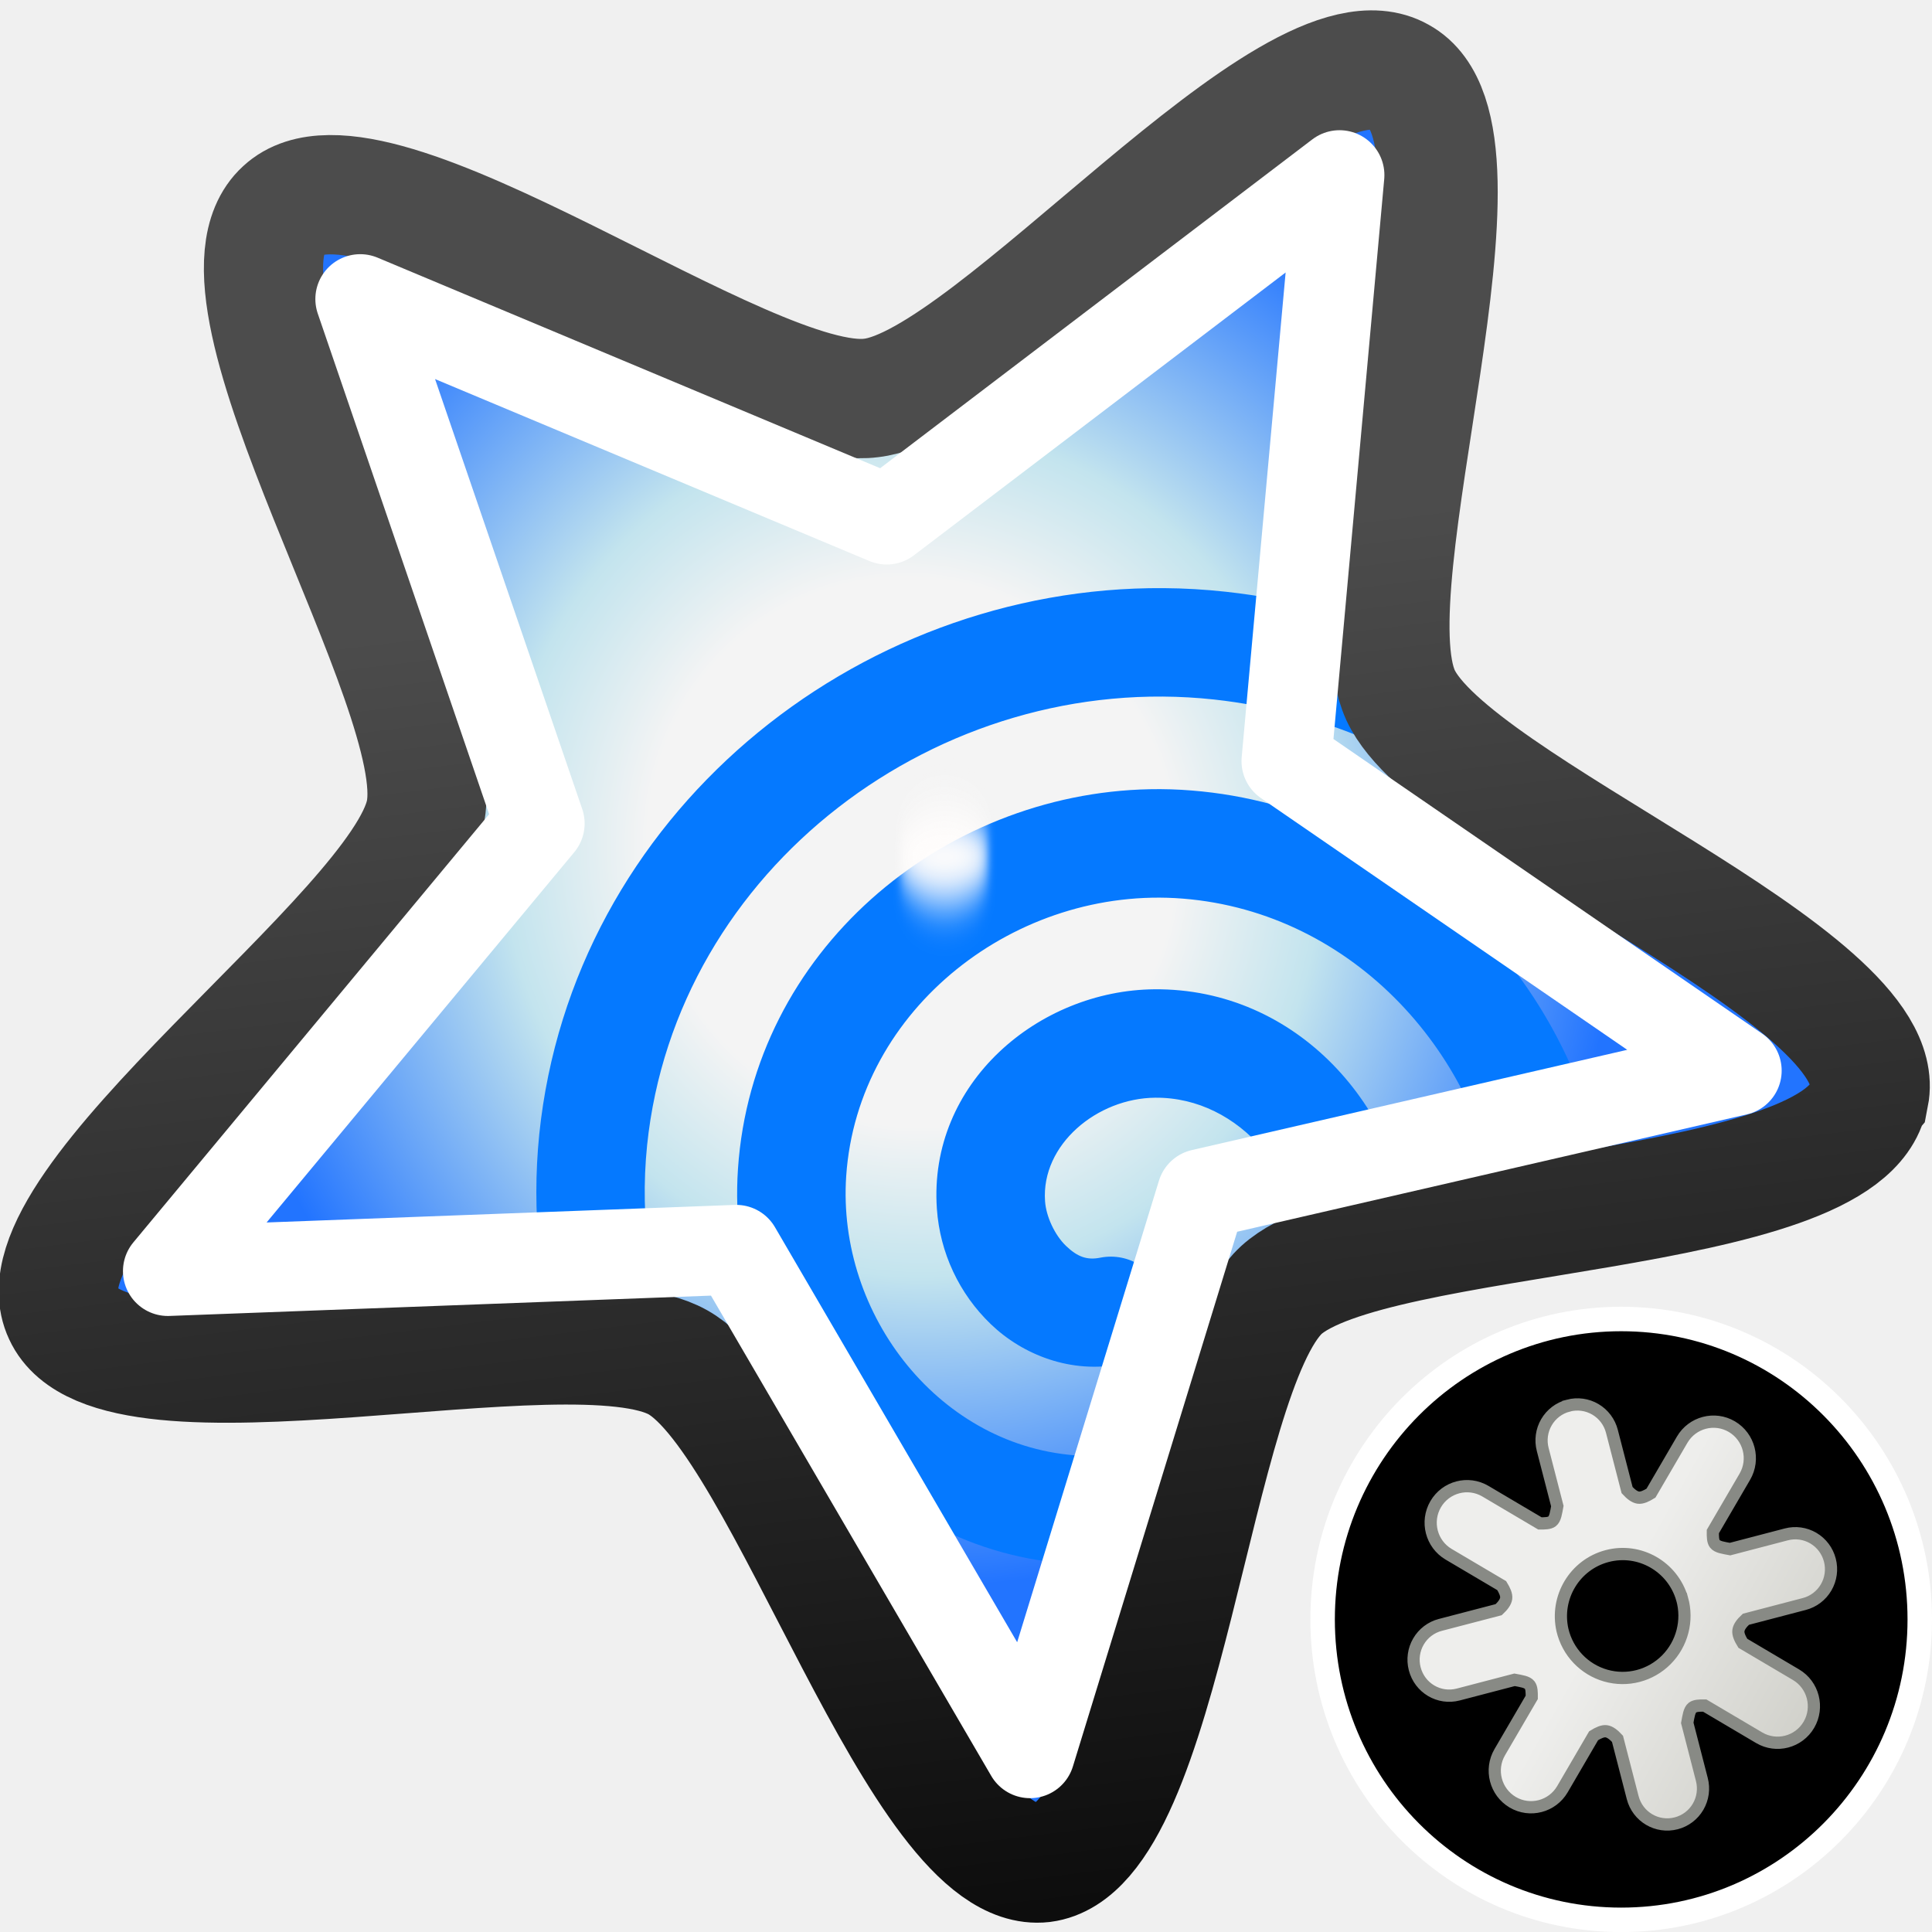
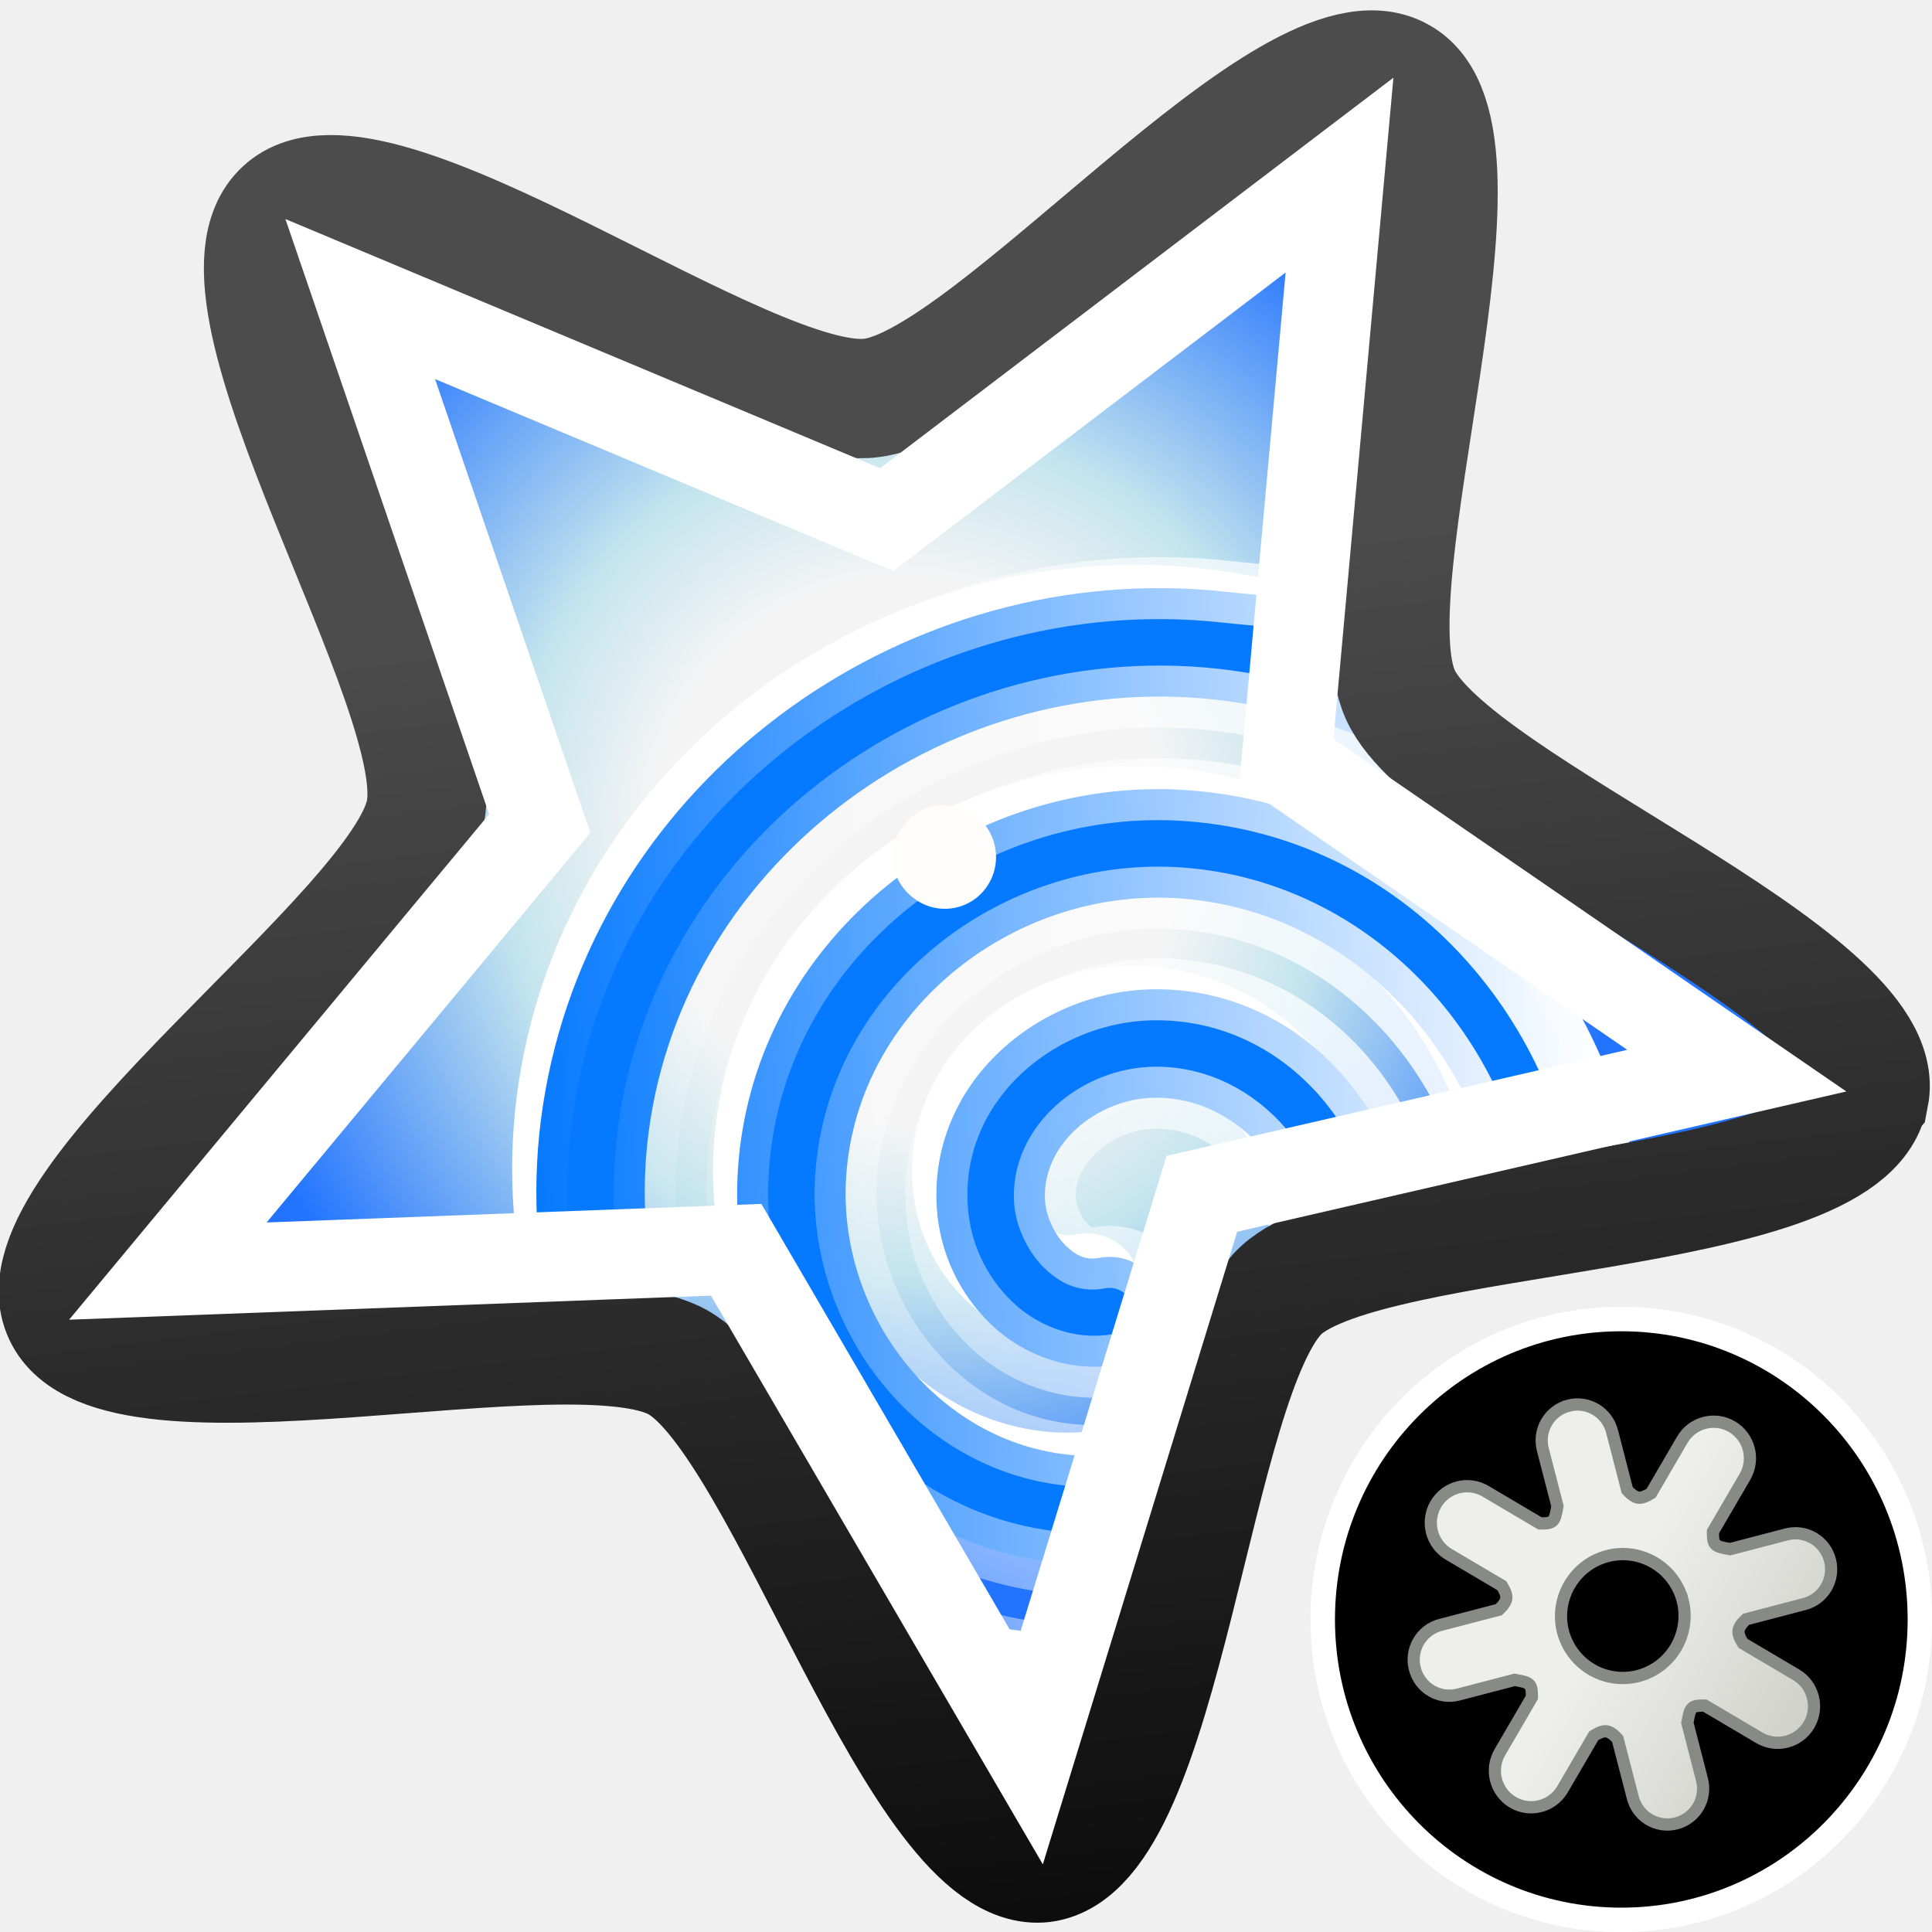
<svg xmlns="http://www.w3.org/2000/svg" xmlns:xlink="http://www.w3.org/1999/xlink" viewBox="0 0 48 48">
  <defs>
+     <linearGradient id="c">
+       <stop offset="0" stop-color="#fff" />
+       <stop offset="1" stop-color="#fff" stop-opacity="0" />
+     </linearGradient>
    <linearGradient id="a">
      <stop offset="0" stop-color="#4c4c4c" />
      <stop offset="1" stop-color="#0d0d0d" />
    </linearGradient>
    <linearGradient id="b">
      <stop offset=".282" stop-color="#f4f4f4" />
      <stop offset=".436" stop-color="#c3e4ee" />
      <stop offset=".754" stop-color="#2274ff" />
    </linearGradient>
-     <linearGradient xlink:href="#a" id="e" x1="5.83" x2="12.91" y1="6.7" y2="13.2" gradientUnits="userSpaceOnUse" />
-     <linearGradient xlink:href="#c" id="g" x1="7.598" y1="7.681" x2="12.404" y2="12.336" gradientUnits="userSpaceOnUse" gradientTransform="matrix(1.12453 -.29235 .29238 1.1244 47.126 26.974)" />
-     <linearGradient id="c">
+     <linearGradient xlink:href="#a" id="g" x1="5.83" x2="12.91" y1="6.7" y2="13.2" gradientUnits="userSpaceOnUse" />
+     <linearGradient xlink:href="#c" id="f" x1="-37.359" y1=".286" x2="-20.09" y2=".286" gradientUnits="userSpaceOnUse" />
+     <linearGradient xlink:href="#d" id="i" x1="7.598" y1="7.681" x2="12.404" y2="12.336" gradientUnits="userSpaceOnUse" gradientTransform="matrix(1.12453 -.29235 .29238 1.1244 47.126 26.974)" />
+     <linearGradient id="d">
      <stop offset="0" stop-color="#eeeeec" />
      <stop offset="1" stop-color="#d2d2cc" />
    </linearGradient>
-     <radialGradient xlink:href="#b" id="d" cx="7.18" cy="8.2" r="6.59" fx="7.18" fy="8.2" gradientTransform="matrix(.9 .5558 -.5314 .8606 5.08 -2.85)" gradientUnits="userSpaceOnUse" />
-     <filter id="f" width="1.832" height="1.832" x="-.416" y="-.416" color-interpolation-filters="sRGB">
-       <feGaussianBlur stdDeviation=".13" />
+     <radialGradient xlink:href="#b" id="e" cx="7.18" cy="8.2" r="6.59" fx="7.18" fy="8.2" gradientTransform="matrix(.9 .5558 -.5314 .8606 5.08 -2.85)" gradientUnits="userSpaceOnUse" />
+     <filter id="h" width="1" height="1" x="0" y="0" color-interpolation-filters="sRGB">
+       <feGaussianBlur />
    </filter>
  </defs>
-   <path fill="url(#d)" fill-rule="evenodd" d="M13.51 5.1c.44.77-2.18 2.89-2.29 3.76-.1.88 1.95 3.55 1.36 4.2-.6.64-3.43-1.19-4.3-1.02-.86.17-2.76 2.95-3.56 2.58-.8-.36.07-3.62-.36-4.39S.69 8.51.8 7.63c.1-.87 3.47-1.05 4.06-1.7.6-.64.51-4.01 1.38-4.18.86-.18 2.07 2.97 2.87 3.34s3.97-.76 4.4 0z" enable-background="accumulate" overflow="visible" style="marker:none" transform="matrix(2.647 2.2616 -2.267 2.6553 22.22 -16.85)" />
-   <path fill="#0579ff" fill-rule="evenodd" d="M-30.844 9.714c4.98.362 9.761-3.049 10.625-8.13a9.3 9.3 0 0 0-.128-3.705l-1.858-.147a7.5 7.5 0 0 1 .262 3.56c-.753 4.428-5.21 7.344-9.596 6.576a8.7 8.7 0 0 1-2.592-.896.875.875 0 0 0-1.184.36.875.875 0 0 0 .36 1.184c.973.519 2.025.883 3.113 1.074q.499.088.998.124m.435-3.222c3.359.153 6.563-2.196 7.028-5.673.423-3.16-1.73-6.335-5.016-6.72a5.3 5.3 0 0 0-2.09.183l-1.187 2.758A3.55 3.55 0 0 1-28.6-4.163c2.254.264 3.783 2.518 3.485 4.749-.36 2.69-3.052 4.5-5.713 4.11-2.735-.4-4.675-2.849-4.795-5.526l-1.736.257c.23 3.41 2.72 6.48 6.276 7q.338.05.674.065m.137-3.225C-28.413 3.373-26.53 2-26.54-.038a2.85 2.85 0 0 0-.747-1.913c-.478-.524-1.238-.889-2.062-.779a.875.875 0 0 0-.75.981.875.875 0 0 0 .982.753c.218-.029.367.04.537.225.17.186.29.494.291.742.005.916-.947 1.604-1.883 1.55-1.37-.078-2.34-1.459-2.212-2.827l-1.762.26c.008 2.145 1.578 4.182 3.874 4.313m6.592-8.185-1.752-3.478a8.7 8.7 0 0 0-2.191-.665 8.4 8.4 0 0 0-1.383-.108l-.772 1.798a6.6 6.6 0 0 1 1.871.037c1.708.28 3.168 1.175 4.227 2.416" color="#000" style="-inkscape-stroke:none" transform="rotate(176.25 -9.294 16.038)scale(1.5403)" />
-   <path fill="none" stroke="url(#e)" stroke-width=".85" d="M13.51 5.1c.44.77-2.18 2.89-2.29 3.76-.1.88 1.95 3.55 1.36 4.2-.6.64-3.43-1.19-4.3-1.02-.86.17-2.76 2.95-3.56 2.58-.8-.36.07-3.62-.36-4.39S.69 8.51.8 7.63c.1-.87 3.47-1.05 4.06-1.7.6-.64.51-4.01 1.38-4.18.86-.18 2.07 2.97 2.87 3.34s3.97-.76 4.4 0z" enable-background="accumulate" overflow="visible" style="marker:none" transform="matrix(2.647 2.2616 -2.267 2.6553 22.22 -16.85)" />
-   <path fill="none" stroke="#fff" stroke-linejoin="round" stroke-width="2.23" d="m43.15 26.6-13.29 3.06-4.27 13.9-7.3-12.51-14.12.53 9.24-11.12L8.95 7.43l13.08 5.48 11.25-8.56-1.32 14.56Z" enable-background="accumulate" overflow="visible" style="marker:none" />
-   <path fill="#fffdfc" fill-rule="evenodd" d="M8.5 7.99a.37.37 0 0 1-.38.37.37.37 0 0 1-.37-.37.37.37 0 0 1 .37-.38.37.37 0 0 1 .37.37" filter="url(#f)" transform="rotate(36.96 28.44 21)scale(3.0331)" />
-   <ellipse ry="7.464" rx="7.418" cy="40.234" cx="40.278" style="marker:none" color="#000" overflow="visible" stroke="#fff" stroke-width=".608" enable-background="accumulate" />
+   <path fill="url(#e)" fill-rule="evenodd" d="M13.51 5.1c.44.77-2.18 2.89-2.29 3.76-.1.88 1.95 3.55 1.36 4.2-.6.64-3.43-1.19-4.3-1.02-.86.17-2.76 2.95-3.56 2.58-.8-.36.07-3.62-.36-4.39S.69 8.51.8 7.63c.1-.87 3.47-1.05 4.06-1.7.6-.64.51-4.01 1.38-4.18.86-.18 2.07 2.97 2.87 3.34s3.97-.76 4.4 0z" enable-background="accumulate" overflow="visible" style="marker:none" transform="matrix(2.647 2.2616 -2.267 2.6553 22.22 -16.85)" />
+   <path fill="#fff" fill-rule="evenodd" d="M28.308 14.033c-7.69-.055-14.695 5.67-15.511 13.566a14.3 14.3 0 0 0 .57 5.681l2.87.04a11.6 11.6 0 0 1-.761-5.446c.711-6.882 7.268-11.813 14.086-11.074a13.4 13.4 0 0 1 4.075 1.116 1.35 1.35 0 0 0 1.783-.673 1.35 1.35 0 0 0-.672-1.783 16.1 16.1 0 0 0-4.893-1.337 15 15 0 0 0-1.547-.09m-.344 4.996c-5.178.103-9.866 4.036-10.23 9.427-.332 4.9 3.297 9.563 8.386 9.823a8.1 8.1 0 0 0 3.194-.491l1.547-4.359a5.47 5.47 0 0 1-4.604 2.159c-3.49-.18-6.068-3.49-5.835-6.948.283-4.171 4.238-7.224 8.367-6.893 4.244.34 7.473 3.908 7.927 8.01l2.642-.57c-.697-5.218-4.833-9.685-10.351-10.126q-.525-.043-1.043-.032m.115 4.97c-2.868.025-5.624 2.325-5.404 5.456a4.38 4.38 0 0 0 1.341 2.865c.788.757 1.993 1.242 3.248.99a1.35 1.35 0 0 0 1.054-1.584 1.35 1.35 0 0 0-1.585-1.058c-.332.066-.568-.025-.848-.292a1.86 1.86 0 0 1-.522-1.111c-.1-1.407 1.294-2.56 2.738-2.572 2.113-.018 3.743 2.007 3.684 4.122l2.682-.577C34.24 26.942 31.621 23.97 28.08 24M18.77 37.244l3.043 5.169a13.4 13.4 0 0 0 3.435.801 13 13 0 0 0 2.136.027l1.006-2.841a10.2 10.2 0 0 1-2.88.131c-2.653-.258-4.987-1.487-6.74-3.287" color="#000" style="-inkscape-stroke:none" />
+   <path fill="#0579ff" fill-rule="evenodd" d="M-30.844 9.714c4.98.362 9.761-3.049 10.625-8.13a9.3 9.3 0 0 0-.128-3.705l-1.858-.147a7.5 7.5 0 0 1 .262 3.56c-.753 4.428-5.21 7.344-9.596 6.576a8.7 8.7 0 0 1-2.592-.896c-.426-.228-.4.143-.628.57s.103 1.15.53 1.377c.973.52 1.299.48 2.387.671q.499.088.998.124zm.435-3.222c3.359.153 6.563-2.196 7.028-5.673.423-3.16-1.73-6.335-5.016-6.72a5.3 5.3 0 0 0-2.09.183l-1.187 2.758A3.55 3.55 0 0 1-28.6-4.163c2.254.264 3.783 2.518 3.485 4.749-.36 2.69-3.052 4.5-5.713 4.11-2.735-.4-4.675-2.849-4.795-5.526l-1.736.257c.23 3.41 2.72 6.48 6.276 7q.338.05.674.065zm.137-3.225C-28.413 3.373-26.53 2-26.54-.038a2.85 2.85 0 0 0-.747-1.913c-.478-.524-1.238-.889-2.062-.779a.875.875 0 0 0 .232 1.734c.218-.029.367.04.537.225.17.186.29.494.291.742.005.916-.947 1.604-1.883 1.55-1.37-.078-2.34-1.459-2.212-2.827l-1.762.26c.008 2.145 1.578 4.182 3.874 4.313zm6.592-8.185-1.752-3.478a8.7 8.7 0 0 0-2.191-.665 8.4 8.4 0 0 0-1.383-.108l-.772 1.798a6.6 6.6 0 0 1 1.871.037c1.708.28 3.168 1.175 4.227 2.416z" color="#000" style="-inkscape-stroke:none" transform="rotate(176.25 -9.294 16.038)scale(1.5403)" stroke="url(#f)" />
+   <path fill="none" stroke="url(#g)" stroke-width=".85" d="M13.51 5.1c.44.77-2.18 2.89-2.29 3.76-.1.88 1.95 3.55 1.36 4.2-.6.64-3.43-1.19-4.3-1.02-.86.17-2.76 2.95-3.56 2.58-.8-.36.07-3.62-.36-4.39S.69 8.51.8 7.63c.1-.87 3.47-1.05 4.06-1.7.6-.64.51-4.01 1.38-4.18.86-.18 2.07 2.97 2.87 3.34s3.97-.76 4.4 0z" enable-background="accumulate" overflow="visible" style="marker:none" transform="matrix(2.647 2.2616 -2.267 2.6553 22.22 -16.85)" />
+   <path fill="none" stroke="#fff" stroke-width="2.23" d="m43.15 26.6-13.29 3.06-4.27 13.9-7.3-12.51-14.12.53 9.24-11.12L8.95 7.43l13.08 5.48 11.25-8.56-1.32 14.56Z" enable-background="accumulate" overflow="visible" style="marker:none" />
+   <path fill="#fffdfc" fill-rule="evenodd" d="M8.5 7.99a.37.37 0 0 1-.38.37.37.37 0 0 1-.37-.37.37.37 0 0 1 .37-.38.38.38 0 0 1 .38.371" filter="url(#h)" transform="rotate(36.96 34.605 17.856)scale(3.4182)" />
+   <ellipse ry="7.464" rx="7.418" cy="40.235" cx="40.281" style="marker:none" color="#000" overflow="visible" stroke="#fff" stroke-width=".608" enable-background="accumulate" />
  <g color="#000">
-     <path style="marker:none" d="M60.644 33.586a2.176 2.176 0 1 1-4.21 1.095 2.176 2.176 0 0 1 4.21-1.095zM56.64 26.83a1.255 1.255 0 0 0-.9 1.533l.514 1.978c-.045.235-.07.448-.186.536-.092.07-.254.073-.428.07l-1.918-1.125a1.28 1.28 0 0 0-1.75.455 1.28 1.28 0 0 0 .455 1.75l1.87 1.097c.104.168.173.321.156.447s-.117.259-.263.393l-2.054.534a1.255 1.255 0 0 0-.901 1.534c.175.675.86 1.076 1.534.901l1.978-.514c.235.044.448.07.536.185.07.093.072.254.07.429l-1.126 1.917a1.28 1.28 0 0 0 .455 1.75 1.28 1.28 0 0 0 1.75-.455l1.098-1.87c.168-.104.321-.173.447-.156s.259.117.393.263l.535 2.054c.175.675.86 1.076 1.534.9a1.255 1.255 0 0 0 .9-1.533l-.514-1.978c.044-.235.07-.447.186-.536.092-.07.254-.072.428-.07l1.917 1.126a1.28 1.28 0 0 0 1.75-.455 1.28 1.28 0 0 0-.455-1.75l-1.869-1.098c-.104-.167-.174-.32-.157-.446.017-.127.118-.26.264-.394l2.054-.534a1.255 1.255 0 0 0 .9-1.534 1.255 1.255 0 0 0-1.533-.9l-1.978.514c-.235-.044-.448-.07-.536-.186-.07-.092-.073-.254-.07-.428l1.125-1.917a1.28 1.28 0 0 0-.455-1.75 1.28 1.28 0 0 0-1.75.455l-1.098 1.87c-.167.103-.32.173-.446.156-.127-.017-.26-.118-.394-.263l-.534-2.055a1.255 1.255 0 0 0-1.534-.9z" overflow="visible" fill="none" stroke="#000" stroke-width=".859" enable-background="accumulate" transform="matrix(.70607 0 0 .71045 -.91 16.215)" />
-     <path d="M60.479 33.088a2.176 2.176 0 1 1-4.211 1.095 2.176 2.176 0 0 1 4.21-1.095zm-4.005-6.756a1.255 1.255 0 0 0-.901 1.534l.514 1.978c-.044.234-.07.447-.185.535-.093.07-.254.073-.429.071l-1.917-1.126a1.28 1.28 0 0 0-1.75.455 1.28 1.28 0 0 0 .455 1.75l1.87 1.098c.103.167.173.32.156.446s-.118.26-.263.394L51.969 34a1.255 1.255 0 0 0-.9 1.533c.175.675.859 1.077 1.533.901l1.979-.514c.234.044.447.07.535.186.07.092.073.253.071.428l-1.126 1.917a1.28 1.28 0 0 0 .455 1.75 1.28 1.28 0 0 0 1.75-.455l1.098-1.87c.167-.103.32-.173.447-.156.126.017.258.118.393.263l.534 2.054c.175.675.86 1.076 1.534.901a1.255 1.255 0 0 0 .9-1.534l-.513-1.978c.044-.234.07-.447.185-.535.093-.07.254-.073.429-.071l1.917 1.126a1.28 1.28 0 0 0 1.75-.455 1.28 1.28 0 0 0-.455-1.75l-1.87-1.098c-.104-.167-.173-.32-.156-.446.017-.127.117-.26.263-.394l2.054-.534a1.255 1.255 0 0 0 .901-1.534 1.255 1.255 0 0 0-1.534-.9l-1.978.514c-.235-.044-.447-.07-.536-.186-.07-.092-.072-.253-.07-.428l1.126-1.917a1.28 1.28 0 0 0-.455-1.75 1.28 1.28 0 0 0-1.75.455l-1.098 1.87c-.168.103-.321.173-.447.156s-.259-.118-.393-.263l-.534-2.054a1.255 1.255 0 0 0-1.534-.901z" style="marker:none" overflow="visible" fill="url(#g)" fill-rule="evenodd" stroke="#888a85" stroke-width=".429" enable-background="accumulate" transform="matrix(.70607 0 0 .71045 -.91 16.215)" />
+     <path style="marker:none" d="M60.644 33.586a2.176 2.176 0 1 1-4.21 1.095 2.176 2.176 0 0 1 4.21-1.095zM56.64 26.83a1.255 1.255 0 0 0-.9 1.533l.514 1.978c-.045.235-.07.448-.186.536-.092.07-.254.073-.428.07l-1.918-1.125a1.28 1.28 0 0 0-1.75.455 1.28 1.28 0 0 0 .455 1.75l1.87 1.097c.104.168.173.321.156.447s-.117.259-.263.393l-2.054.534a1.255 1.255 0 0 0-.901 1.534c.175.675.86 1.076 1.534.901l1.978-.514c.235.044.448.07.536.185.07.093.072.254.07.429l-1.126 1.917a1.28 1.28 0 0 0 .455 1.75 1.28 1.28 0 0 0 1.75-.455l1.098-1.87c.168-.104.321-.173.447-.156s.259.117.393.263l.535 2.054c.175.675.86 1.076 1.534.9a1.255 1.255 0 0 0 .9-1.533l-.514-1.978c.044-.235.07-.447.186-.536.092-.07.254-.072.428-.07l1.917 1.126a1.28 1.28 0 0 0 1.75-.455 1.28 1.28 0 0 0-.455-1.75l-1.869-1.098c-.104-.167-.174-.32-.157-.446.017-.127.118-.26.264-.394l2.054-.534a1.255 1.255 0 0 0 .9-1.534 1.255 1.255 0 0 0-1.533-.9l-1.978.514c-.235-.044-.448-.07-.536-.186-.07-.092-.073-.254-.07-.428l1.125-1.917a1.28 1.28 0 0 0-.455-1.75 1.28 1.28 0 0 0-1.75.455l-1.098 1.87c-.167.103-.32.173-.446.156-.127-.017-.26-.118-.394-.263l-.534-2.055a1.255 1.255 0 0 0-1.534-.9z" overflow="visible" fill="none" stroke="#000" stroke-width=".859" enable-background="accumulate" transform="matrix(.70607 0 0 .71045 -.907 16.216)" />
+     <path d="M60.479 33.088a2.176 2.176 0 1 1-4.211 1.095 2.176 2.176 0 0 1 4.21-1.095zm-4.005-6.756a1.255 1.255 0 0 0-.901 1.534l.514 1.978c-.044.234-.07.447-.185.535-.093.07-.254.073-.429.071l-1.917-1.126a1.28 1.28 0 0 0-1.75.455 1.28 1.28 0 0 0 .455 1.75l1.87 1.098c.103.167.173.32.156.446s-.118.26-.263.394L51.969 34a1.255 1.255 0 0 0-.9 1.533 1.253 1.253 0 0 0 1.533.901l1.979-.514c.234.044.447.07.535.186.07.092.073.253.071.428l-1.126 1.917a1.28 1.28 0 0 0 .455 1.75 1.28 1.28 0 0 0 1.75-.455l1.098-1.87c.167-.103.32-.173.447-.156.126.017.258.118.393.263l.534 2.054c.175.675.86 1.076 1.534.901a1.255 1.255 0 0 0 .9-1.534l-.513-1.978c.044-.234.07-.447.185-.535.093-.07.254-.073.429-.071l1.917 1.126a1.28 1.28 0 0 0 1.75-.455 1.28 1.28 0 0 0-.455-1.75l-1.87-1.098c-.104-.167-.173-.32-.156-.446.017-.127.117-.26.263-.394l2.054-.534a1.255 1.255 0 0 0 .901-1.534 1.255 1.255 0 0 0-1.534-.9l-1.978.514c-.235-.044-.447-.07-.536-.186-.07-.092-.072-.253-.07-.428l1.126-1.917a1.28 1.28 0 0 0-.455-1.75 1.28 1.28 0 0 0-1.75.455l-1.098 1.87c-.168.103-.321.173-.447.156s-.259-.118-.393-.263l-.534-2.054a1.255 1.255 0 0 0-1.534-.901z" style="marker:none" overflow="visible" fill="url(#i)" fill-rule="evenodd" stroke="#888a85" stroke-width=".429" enable-background="accumulate" transform="matrix(.70607 0 0 .71045 -.907 16.216)" />
  </g>
</svg>
